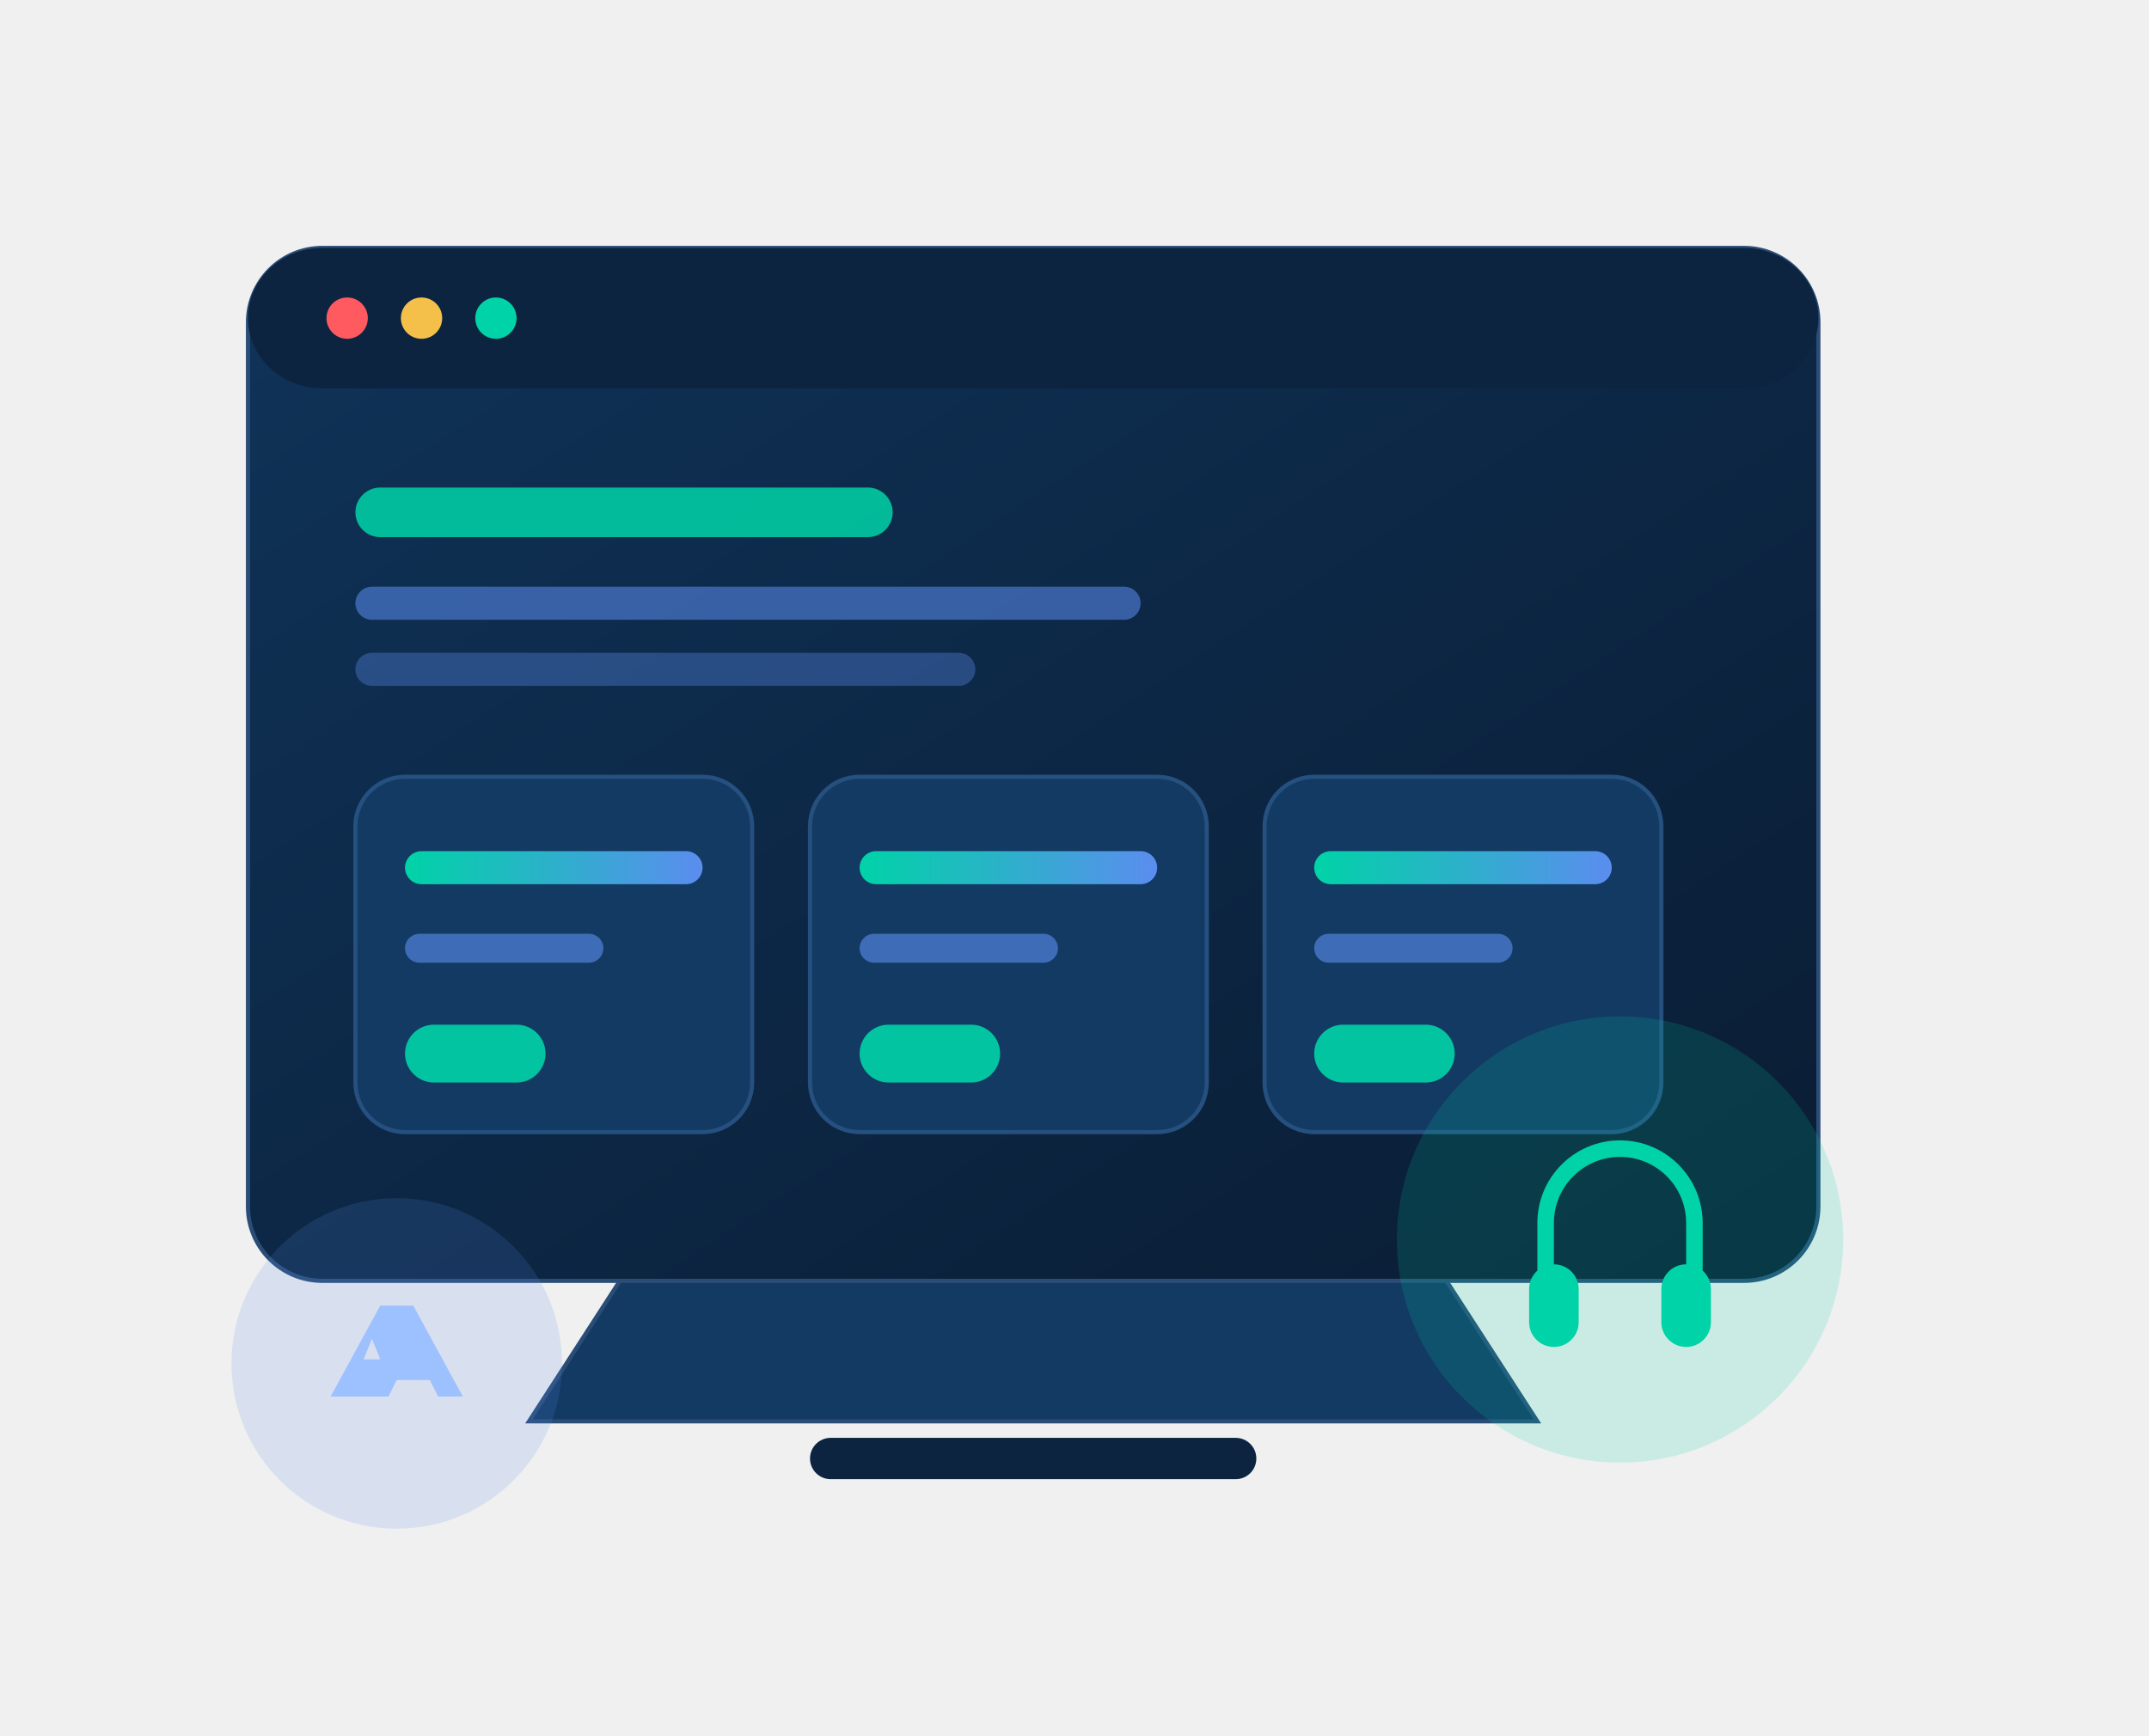
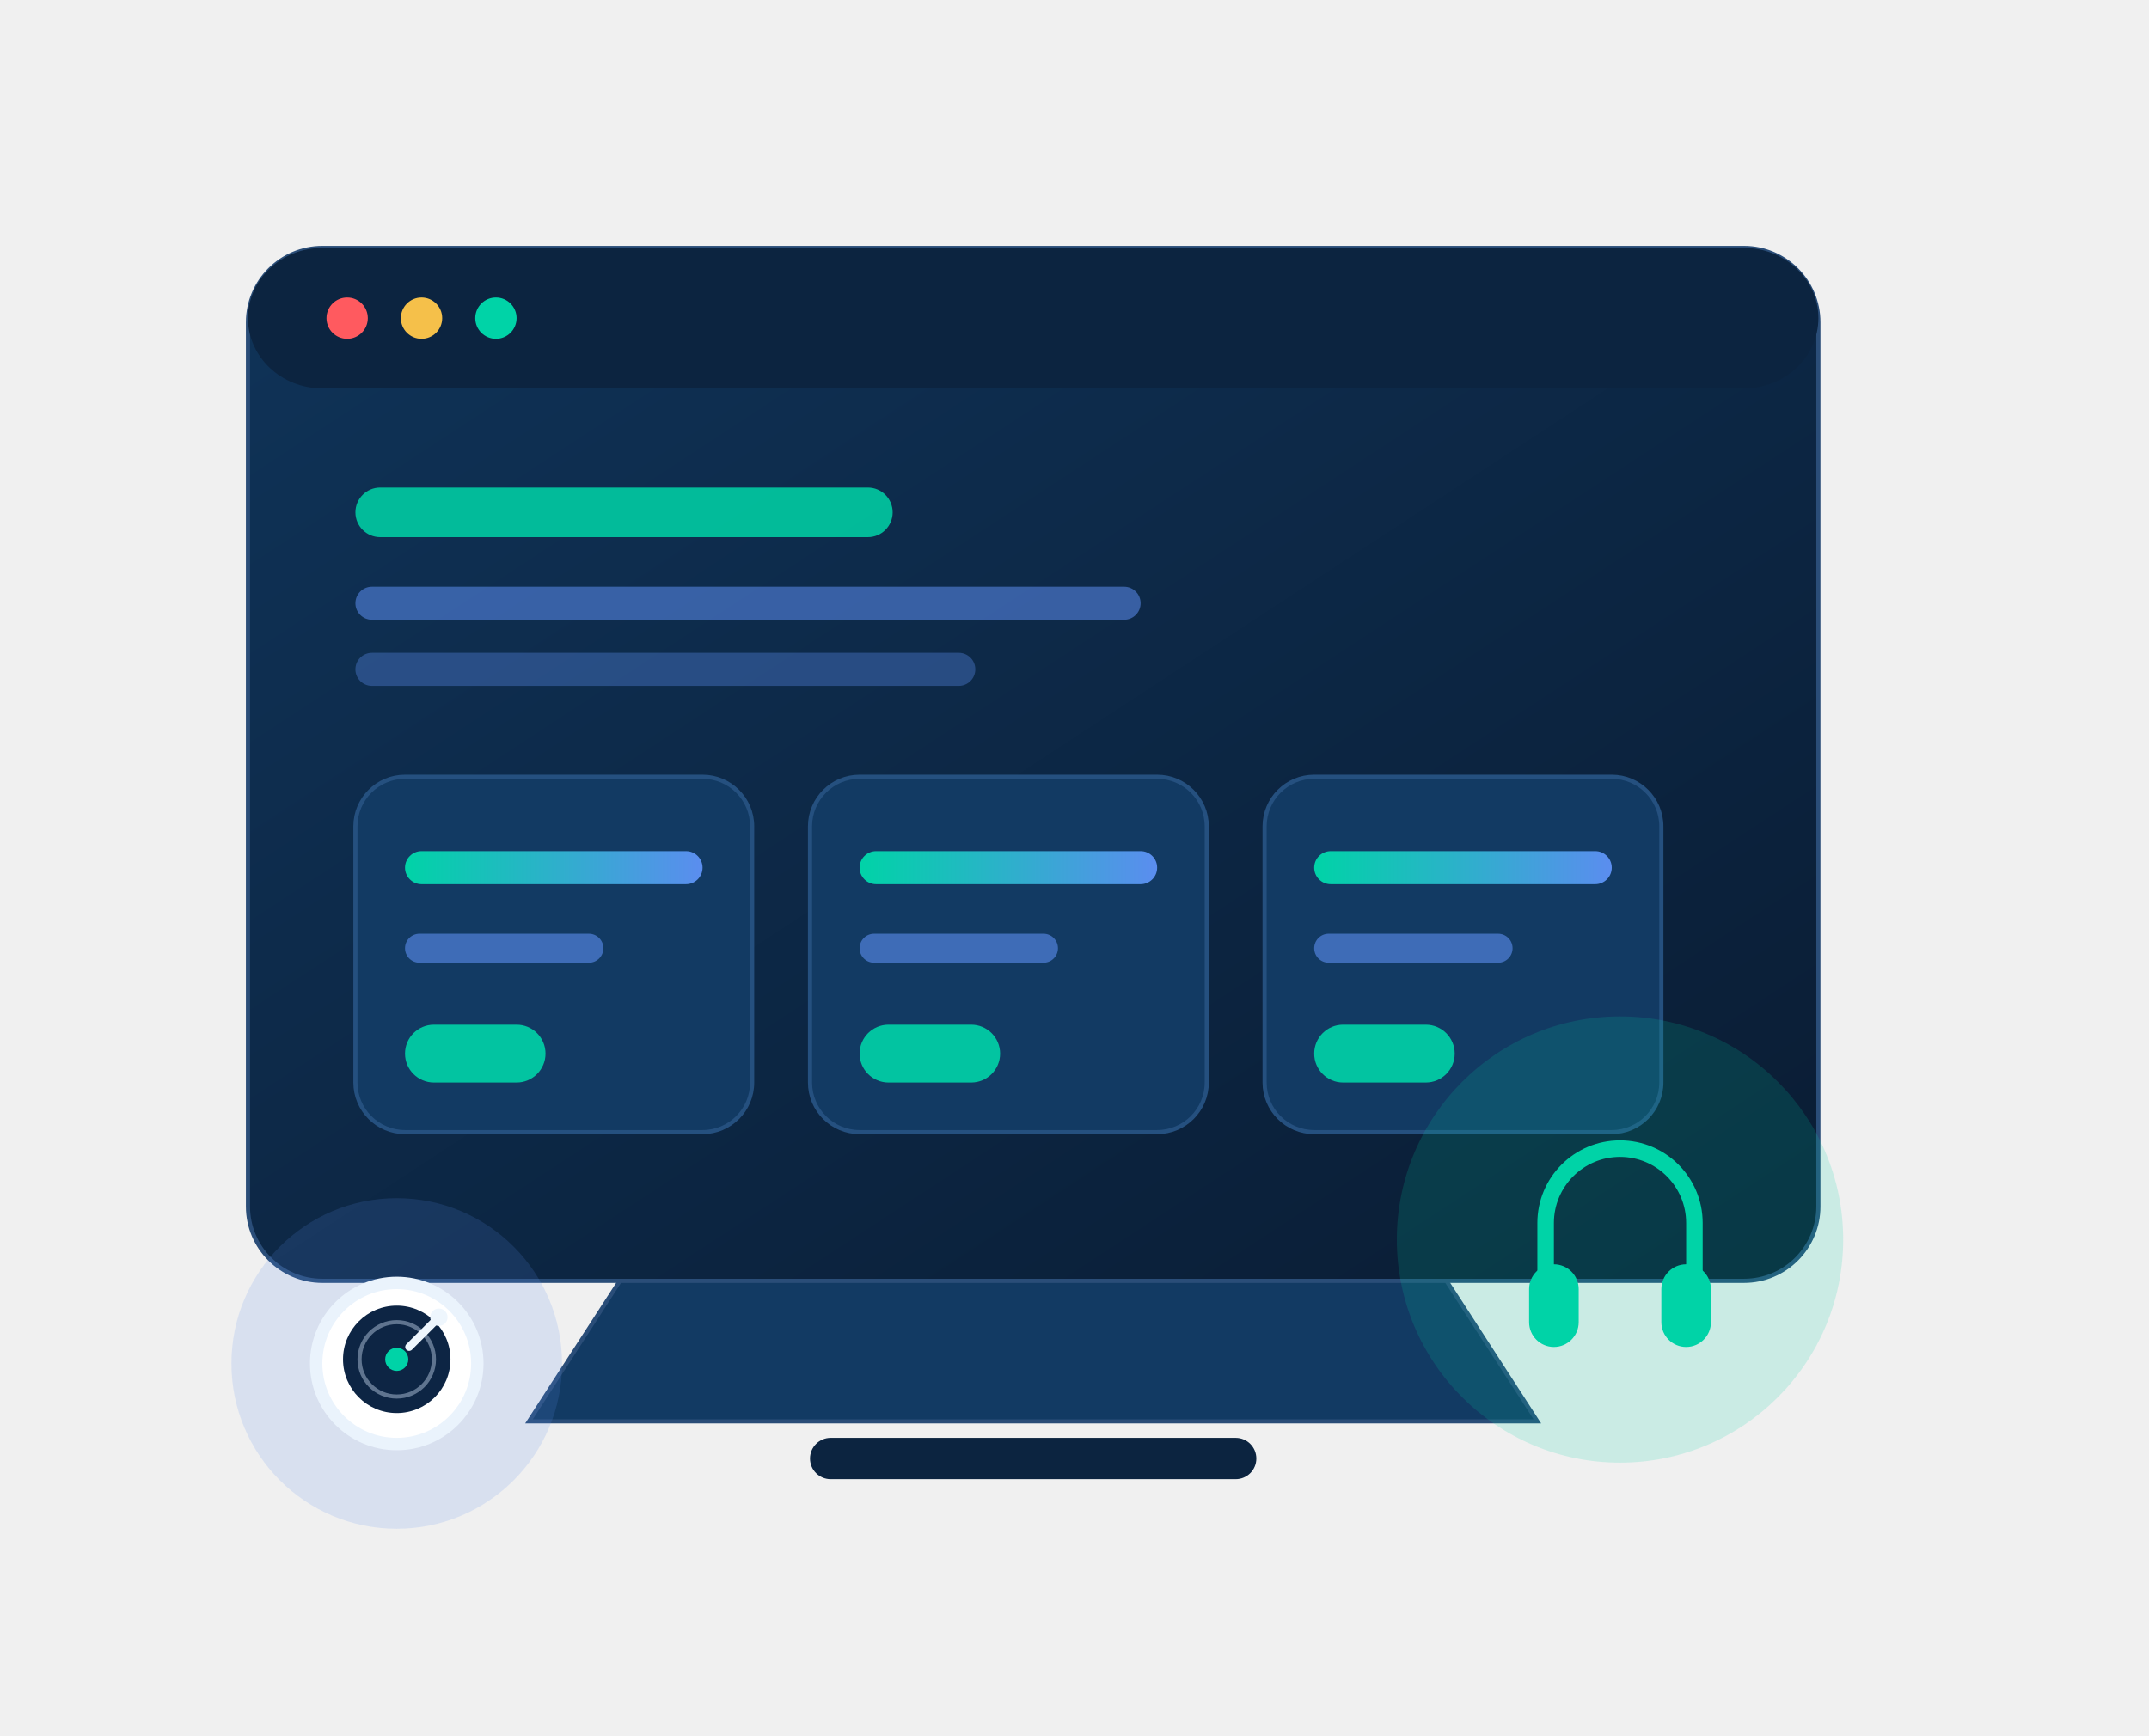
- <svg xmlns="http://www.w3.org/2000/svg" viewBox="0 0 520 420" role="img" aria-label="Loja digital Asgasd">
+ <svg xmlns="http://www.w3.org/2000/svg" viewBox="0 0 520 420" role="img" aria-label="Loja digital Asgard">
  <defs>
    <linearGradient id="ecra" x1="0" y1="0" x2="1" y2="1">
      <stop offset="0" stop-color="#0f3358" />
      <stop offset="1" stop-color="#0a1c33" />
    </linearGradient>
    <linearGradient id="acento" x1="0" y1="0" x2="1" y2="0">
      <stop offset="0" stop-color="#00d3a7" />
      <stop offset="1" stop-color="#5b8def" />
    </linearGradient>
  </defs>
  <rect x="60" y="60" width="380" height="250" rx="18" fill="url(#ecra)" stroke="#2a4d78" />
  <rect x="60" y="60" width="380" height="34" rx="18" fill="#0c2440" />
  <circle cx="84" cy="77" r="5" fill="#ff5a5f" />
  <circle cx="102" cy="77" r="5" fill="#f5c04a" />
  <circle cx="120" cy="77" r="5" fill="#00d3a7" />
  <rect x="86" y="118" width="130" height="12" rx="6" fill="#00d3a7" opacity=".85" />
  <rect x="86" y="142" width="190" height="8" rx="4" fill="#5b8def" opacity=".55" />
  <rect x="86" y="158" width="150" height="8" rx="4" fill="#5b8def" opacity=".35" />
  <rect x="86" y="188" width="96" height="86" rx="12" fill="#123a63" stroke="#25507f" />
  <rect x="196" y="188" width="96" height="86" rx="12" fill="#123a63" stroke="#25507f" />
  <rect x="306" y="188" width="96" height="86" rx="12" fill="#123a63" stroke="#25507f" />
  <rect x="98" y="206" width="72" height="8" rx="4" fill="url(#acento)" />
  <rect x="208" y="206" width="72" height="8" rx="4" fill="url(#acento)" />
  <rect x="318" y="206" width="72" height="8" rx="4" fill="url(#acento)" />
  <rect x="98" y="226" width="48" height="7" rx="3.5" fill="#5b8def" opacity=".6" />
  <rect x="208" y="226" width="48" height="7" rx="3.5" fill="#5b8def" opacity=".6" />
  <rect x="318" y="226" width="48" height="7" rx="3.5" fill="#5b8def" opacity=".6" />
  <rect x="98" y="248" width="34" height="14" rx="7" fill="#00d3a7" opacity=".9" />
  <rect x="208" y="248" width="34" height="14" rx="7" fill="#00d3a7" opacity=".9" />
  <rect x="318" y="248" width="34" height="14" rx="7" fill="#00d3a7" opacity=".9" />
  <path d="M150 310h200l22 34H128l22-34Z" fill="#123a63" stroke="#2a4d78" />
  <rect x="196" y="348" width="108" height="10" rx="5" fill="#0c2440" />
  <g transform="translate(392 300)">
    <circle cx="0" cy="0" r="54" fill="#00d3a7" opacity=".16" />
    <path d="M-18 10V-4a18 18 0 0 1 36 0v14" stroke="#00d3a7" stroke-width="4" fill="none" stroke-linecap="round" />
    <rect x="-22" y="6" width="12" height="20" rx="6" fill="#00d3a7" />
    <rect x="10" y="6" width="12" height="20" rx="6" fill="#00d3a7" />
  </g>
  <g transform="translate(96 330)">
    <circle cx="0" cy="0" r="40" fill="#5b8def" opacity=".16" />
-     <path d="M-16 8-4-14h8L16 8h-6l-2-4h-8l-2 4h-6Zm8-9h4l-2-5-2 5Z" fill="#9dc0ff" />
+     <circle cx="0" cy="0" r="21" fill="#eaf3fc" />
+     <circle cx="0" cy="0" r="18" fill="#ffffff" />
+     <circle cx="0" cy="-1" r="13" fill="#0d2544" />
+     <circle cx="0" cy="-1" r="9" fill="none" stroke="#cfe3f7" stroke-opacity=".42" stroke-width="1" />
+     <circle cx="0" cy="-1" r="2.8" fill="#00d3a7" />
+     <path d="M9.5-10.5 3-4" stroke="#eef6fd" stroke-width="1.9" stroke-linecap="round" />
+     <circle cx="10.2" cy="-11.2" r="2.1" fill="#eef6fd" />
  </g>
</svg>
